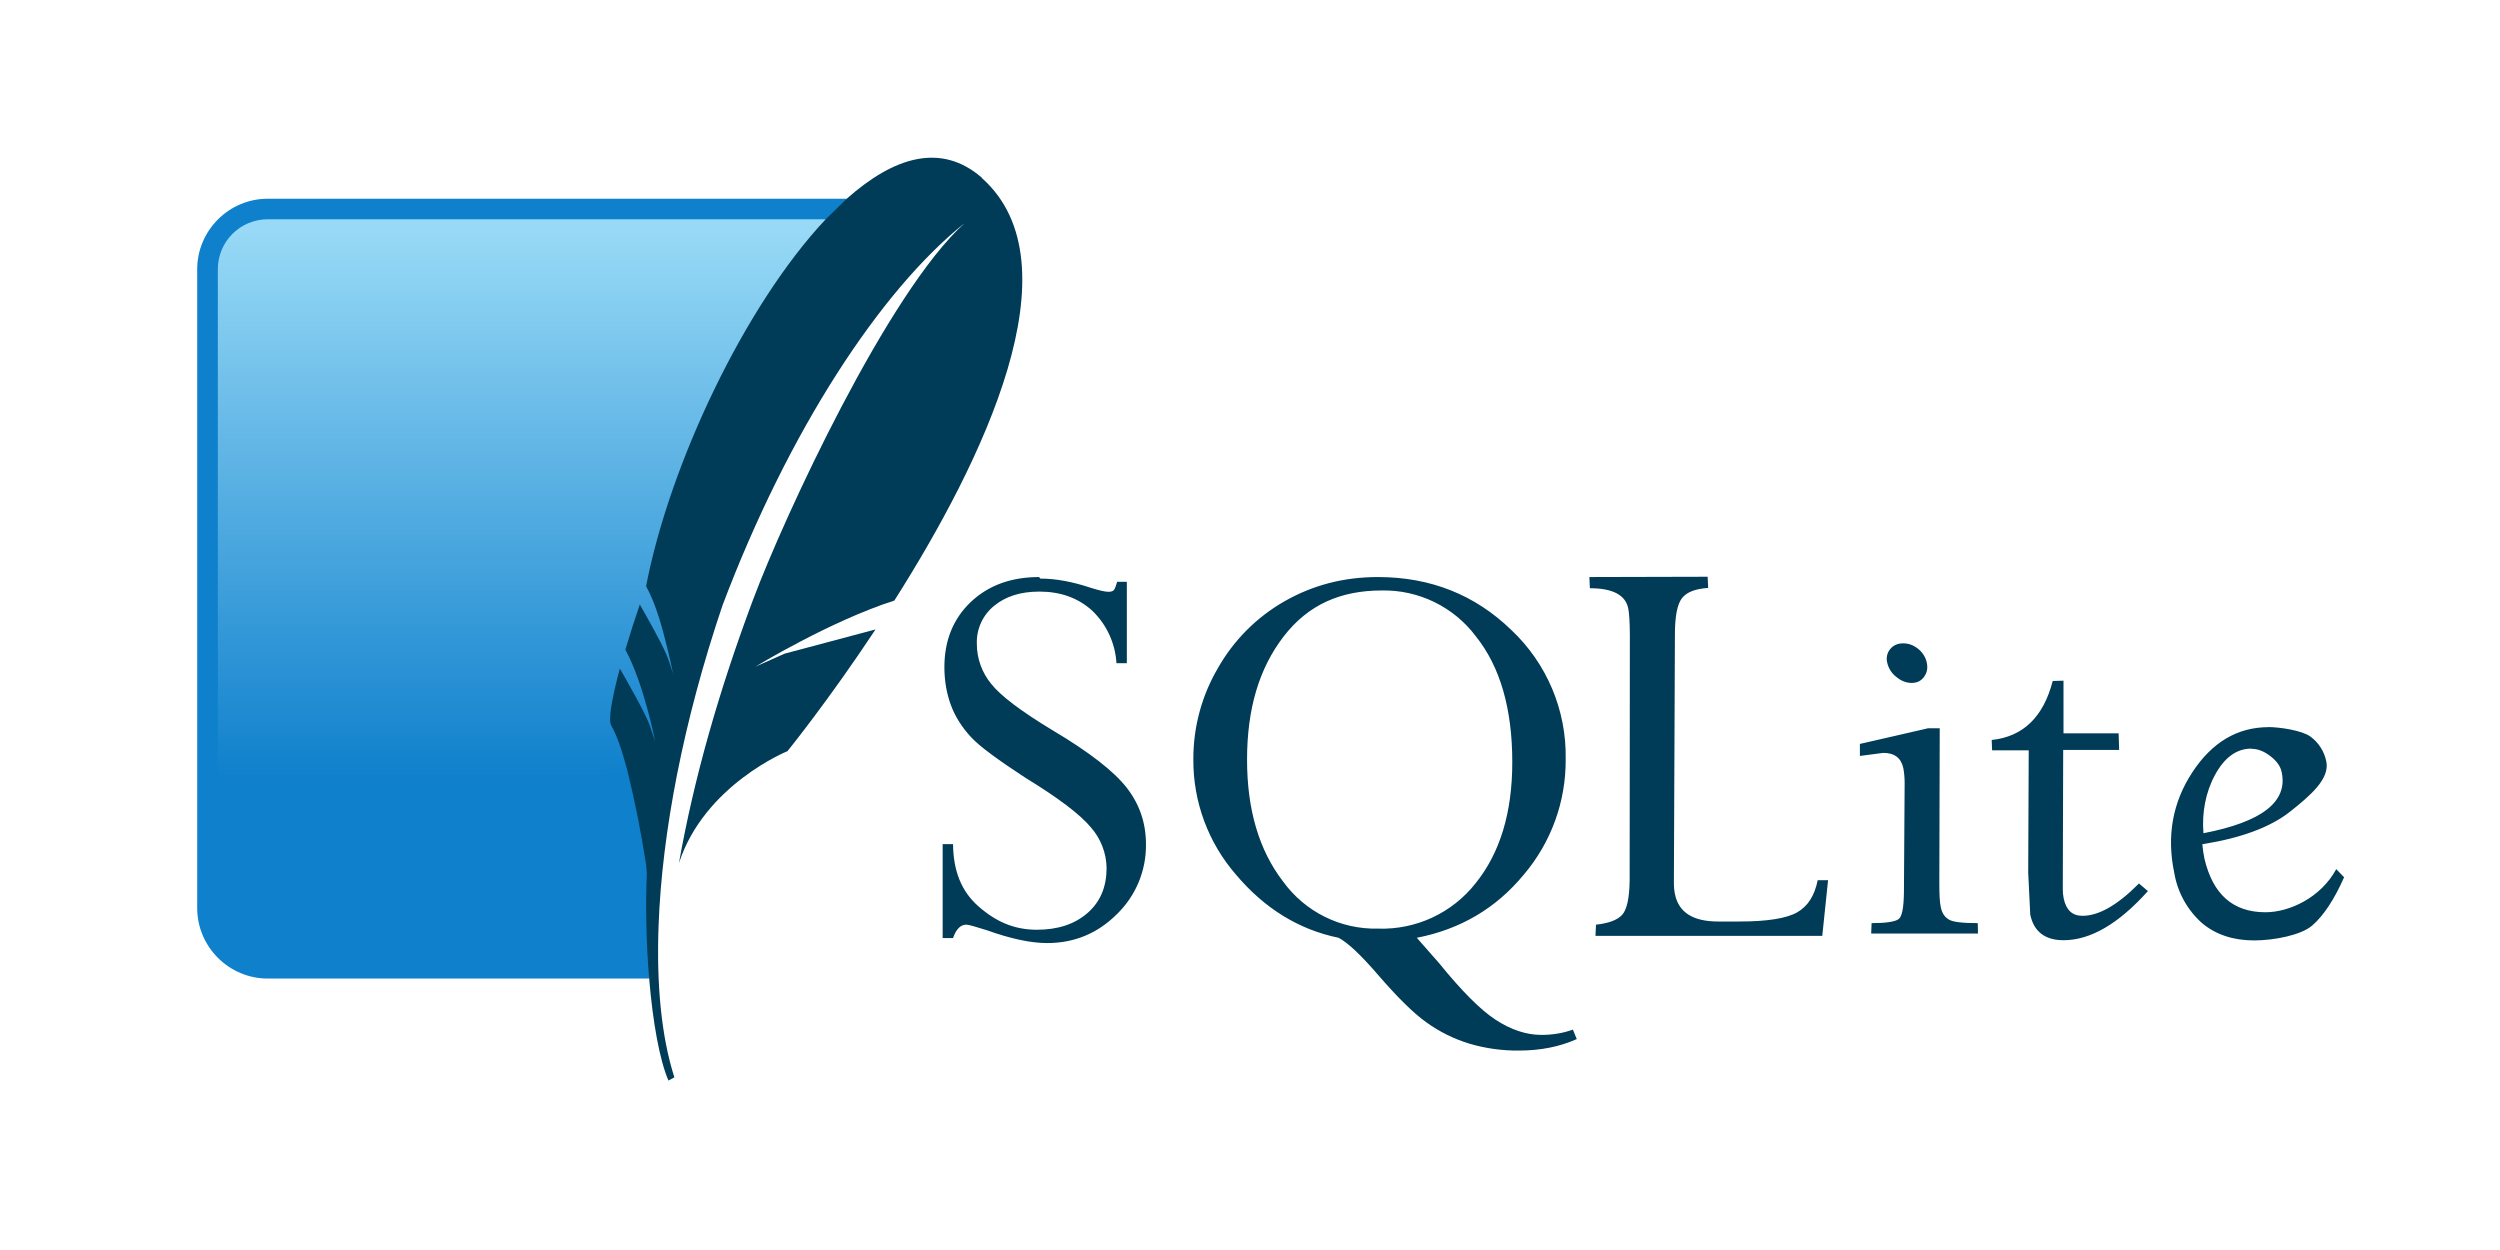
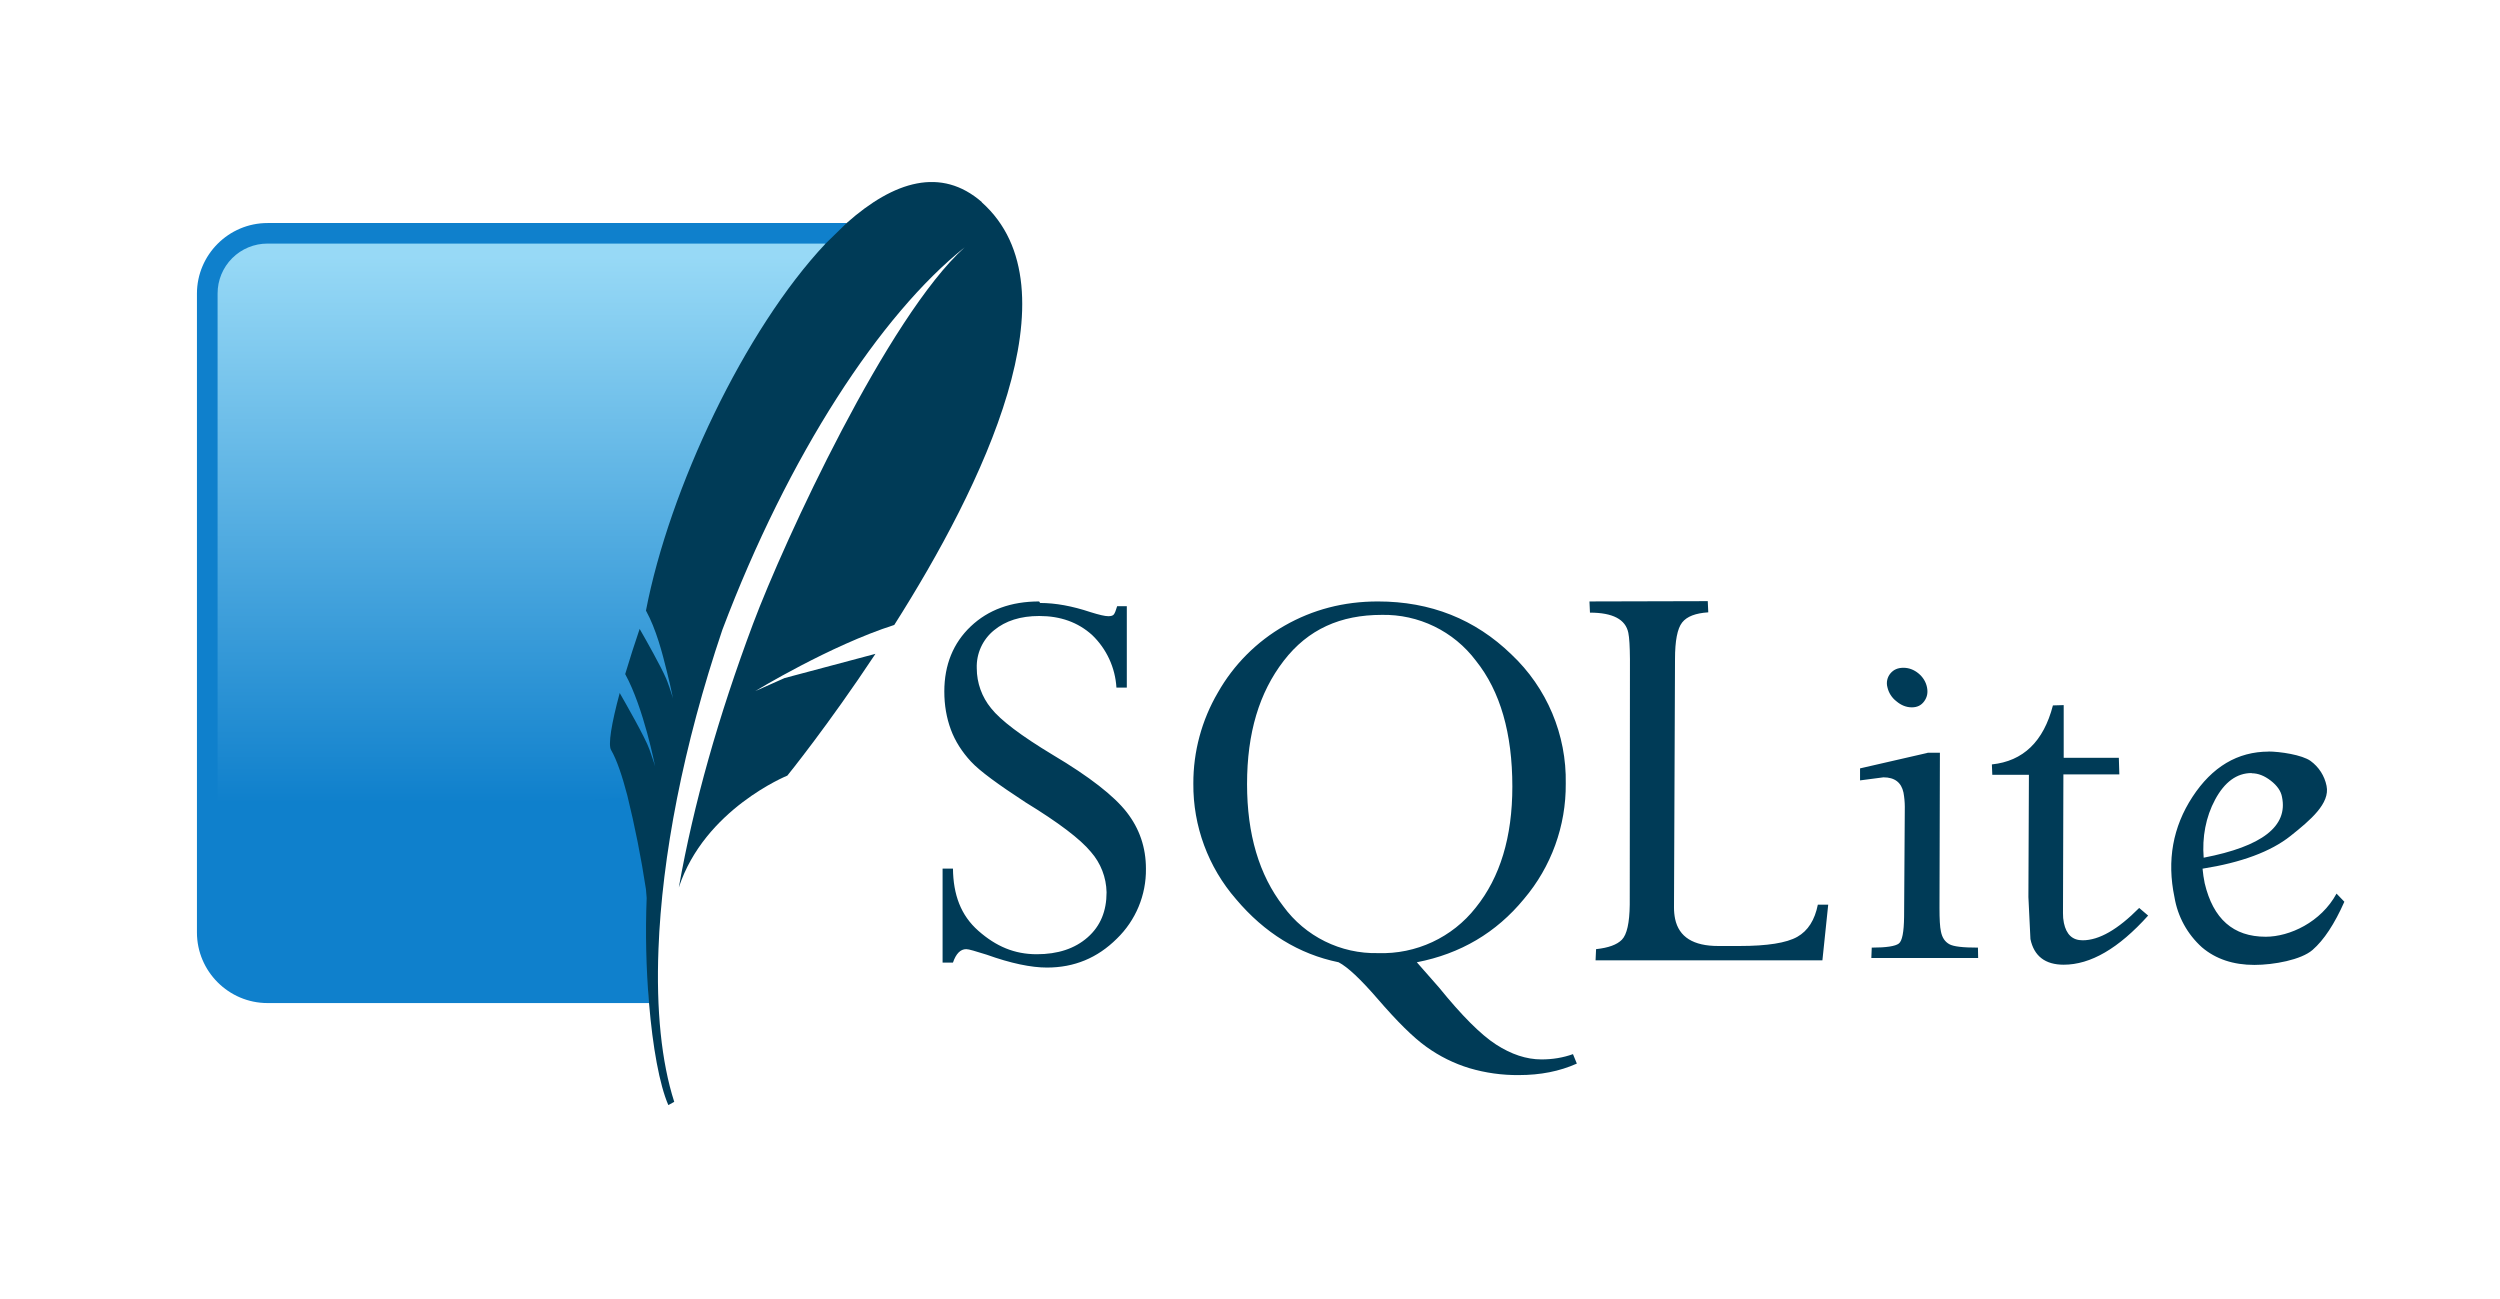
- <svg xmlns="http://www.w3.org/2000/svg" width="120" height="60" viewBox="0 0 24.576 12.291" preserveAspectRatio="xMidYMid">
+ <svg xmlns="http://www.w3.org/2000/svg" width="256" height="133" viewBox="0 0 24.576 12.291" preserveAspectRatio="xMidYMid">
  <defs>
    <linearGradient x1="5.586" y1="2.286" x2="5.586" y2="8.117" id="A" gradientUnits="userSpaceOnUse">
      <stop stop-color="#97d9f6" offset="0%" />
      <stop stop-color="#0f80cc" offset="92.024%" />
      <stop stop-color="#0f80cc" offset="100%" />
    </linearGradient>
  </defs>
  <path d="M10.215 5.674c-.276 0-.5.082-.672.245s-.26.378-.26.64c0 .136.022.26.064.374s.11.22.198.315.268.225.535.4c.327.2.54.362.644.488a.62.62 0 0 1 .154.397c0 .185-.06.332-.186.443s-.293.166-.5.166c-.22 0-.4-.077-.574-.23s-.247-.357-.25-.612h-.102v.924h.102c.03-.088.074-.132.13-.132.027 0 .09.02.2.054.24.086.438.127.594.127.268 0 .496-.094.687-.284a.94.94 0 0 0 .286-.688c0-.208-.063-.393-.188-.554s-.366-.35-.728-.565c-.31-.187-.513-.34-.606-.458a.62.62 0 0 1-.141-.393.46.46 0 0 1 .17-.374c.113-.093.26-.14.445-.14.208 0 .38.062.518.186a.78.78 0 0 1 .24.518h.102v-.8h-.095c-.012.04-.022.067-.032.08s-.028.018-.055.018c-.033 0-.092-.014-.175-.04-.18-.06-.344-.09-.495-.09zm3.33 0c-.336 0-.64.08-.917.238a1.75 1.75 0 0 0-.656.658 1.76 1.76 0 0 0-.241.894 1.71 1.71 0 0 0 .42 1.137c.28.332.618.54 1.008.62.09.047.217.167.384.36.19.22.348.378.48.472a1.44 1.44 0 0 0 .422.209 1.66 1.66 0 0 0 .486.068c.212 0 .4-.037.57-.113l-.038-.093c-.097.035-.2.052-.31.052-.148 0-.297-.05-.447-.147s-.337-.285-.56-.56l-.218-.248c.428-.083.78-.29 1.053-.622a1.73 1.73 0 0 0 .411-1.134 1.7 1.7 0 0 0-.535-1.271c-.356-.345-.793-.52-1.312-.52zm2.08 0l.005.11c.224 0 .35.066.377.198.01.047.015.135.016.26l-.002 2.412c-.002.18-.028.295-.077.345s-.133.08-.254.093l-.005.11h2.23l.057-.547h-.102c-.03.15-.096.256-.202.316s-.295.09-.567.09h-.21c-.245 0-.386-.088-.424-.266a.56.56 0 0 1-.011-.114l.01-2.44c0-.18.023-.3.07-.36s.133-.092.257-.1l-.005-.11zm-2.044.132a1.13 1.13 0 0 1 .928.451c.24.3.358.714.358 1.237 0 .496-.12.892-.36 1.19a1.17 1.17 0 0 1-.96.447 1.12 1.12 0 0 1-.932-.461c-.238-.308-.356-.708-.356-1.2 0-.505.12-.9.36-1.212s.56-.452.964-.452zm5.13.52c-.054 0-.096.018-.127.055a.15.15 0 0 0-.03.136.24.24 0 0 0 .088.138c.047.04.098.06.152.06s.093-.02.122-.06.038-.085.027-.138-.04-.1-.084-.136-.094-.055-.147-.055zm1.47.37c-.092.356-.293.548-.6.58l.004.102h.36L19.94 8.58l.02.413c.035.167.145.252.327.252.264 0 .54-.16.83-.483l-.088-.075c-.21.212-.394.318-.556.318-.1 0-.16-.057-.184-.17a.43.43 0 0 1-.009-.097l.004-1.364h.55l-.005-.163h-.542v-.518zm2.122.454c-.307 0-.557.15-.75.445s-.253.625-.177.987a.85.85 0 0 0 .27.492c.136.116.31.173.515.173.192 0 .46-.05.572-.147s.217-.257.313-.474l-.077-.08c-.153.282-.462.424-.696.424-.32 0-.517-.176-.6-.526a1.279 1.279 0 0 1-.021-.143c.38-.06.67-.167.865-.322s.39-.32.354-.492a.4.4 0 0 0-.157-.245c-.083-.06-.3-.093-.42-.093zm-3.356.013l-.662.152v.118l.23-.03c.11 0 .176.05.197.15a.81.81 0 0 1 .013.139l-.007 1.082c-.002.15-.018.237-.052.263s-.123.04-.266.04l-.004.102h1.05l-.002-.102c-.146 0-.24-.01-.282-.034s-.07-.063-.082-.125c-.01-.045-.014-.122-.014-.23l.004-1.527h-.12zm3.188.2c.064 0 .126.025.188.073s.1.102.11.16c.06.288-.195.486-.77.597-.016-.2.02-.4.113-.572s.212-.26.358-.26z" fill="#003b57" />
  <path d="M8.324 1.954H2.63c-.382 0-.694.312-.694.694v6.28c0 .382.312.694.694.694h3.75c-.043-1.866.595-5.487 1.944-7.666z" fill="#0f80cc" />
  <path d="M8.117 2.156H2.63a.49.49 0 0 0-.491.491v5.82c1.243-.477 3.107-.888 4.397-.87.26-1.355 1.02-4 1.58-5.442z" fill="url(#A)" />
  <path d="M9.652 1.748c-.4-.348-.862-.208-1.328.205l-.207.202C7.32 3.002 6.58 4.568 6.35 5.764c.1.182.16.413.206.6l.03.124.03.14s-.007-.027-.036-.112l-.02-.055a.638.638 0 0 0-.012-.03c-.052-.12-.196-.376-.26-.487a12.165 12.165 0 0 0-.142.444c.183.334.294.907.294.907s-.01-.037-.056-.167c-.04-.115-.244-.47-.292-.554-.082.304-.115.51-.085.56.057.097.112.264.16.448a10.41 10.41 0 0 1 .183.922l.007.085A8.46 8.46 0 0 0 6.38 9.62c.036.433.103.805.19 1.005l.058-.032c-.126-.392-.178-.907-.155-1.5.034-.907.243-2 .628-3.14.65-1.72 1.555-3.1 2.382-3.76-.754.68-1.774 2.884-2.08 3.7-.342.914-.584 1.77-.73 2.593.252-.77 1.067-1.1 1.067-1.1s.4-.493.866-1.197l-.893.238-.288.128s.735-.448 1.366-.65c.867-1.366 1.812-3.307.86-4.155" fill="#003b57" />
</svg>
